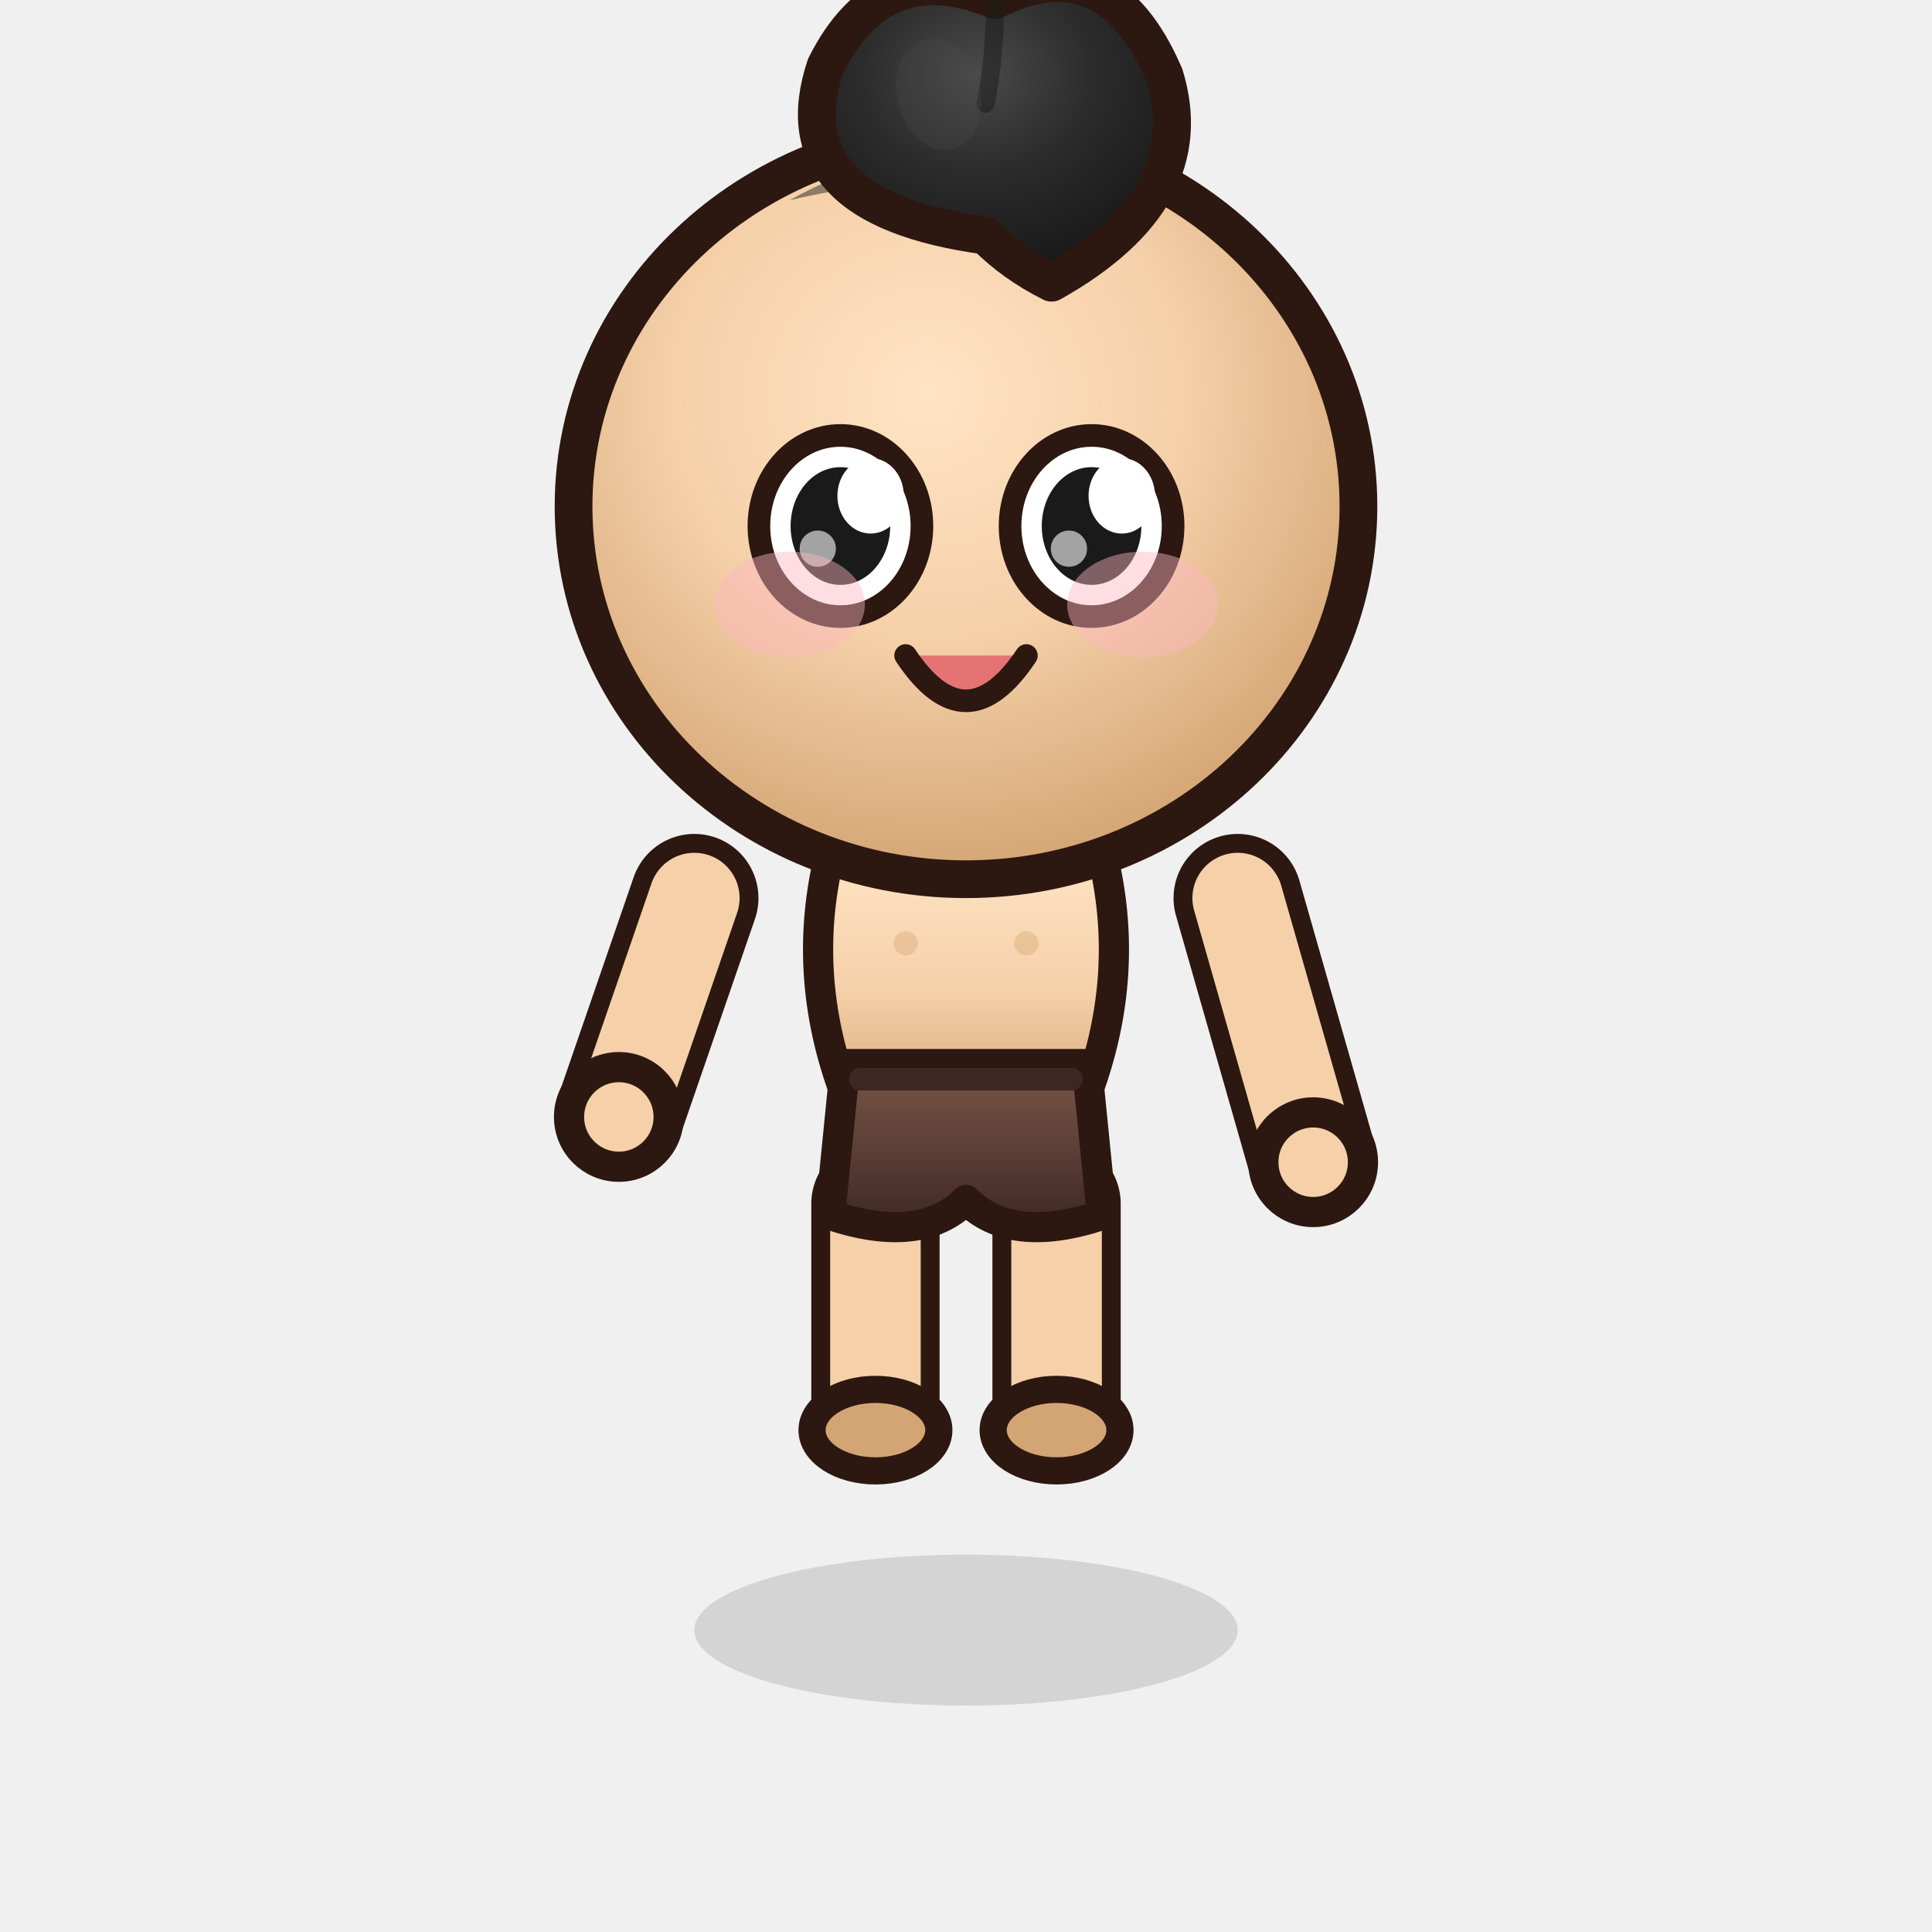
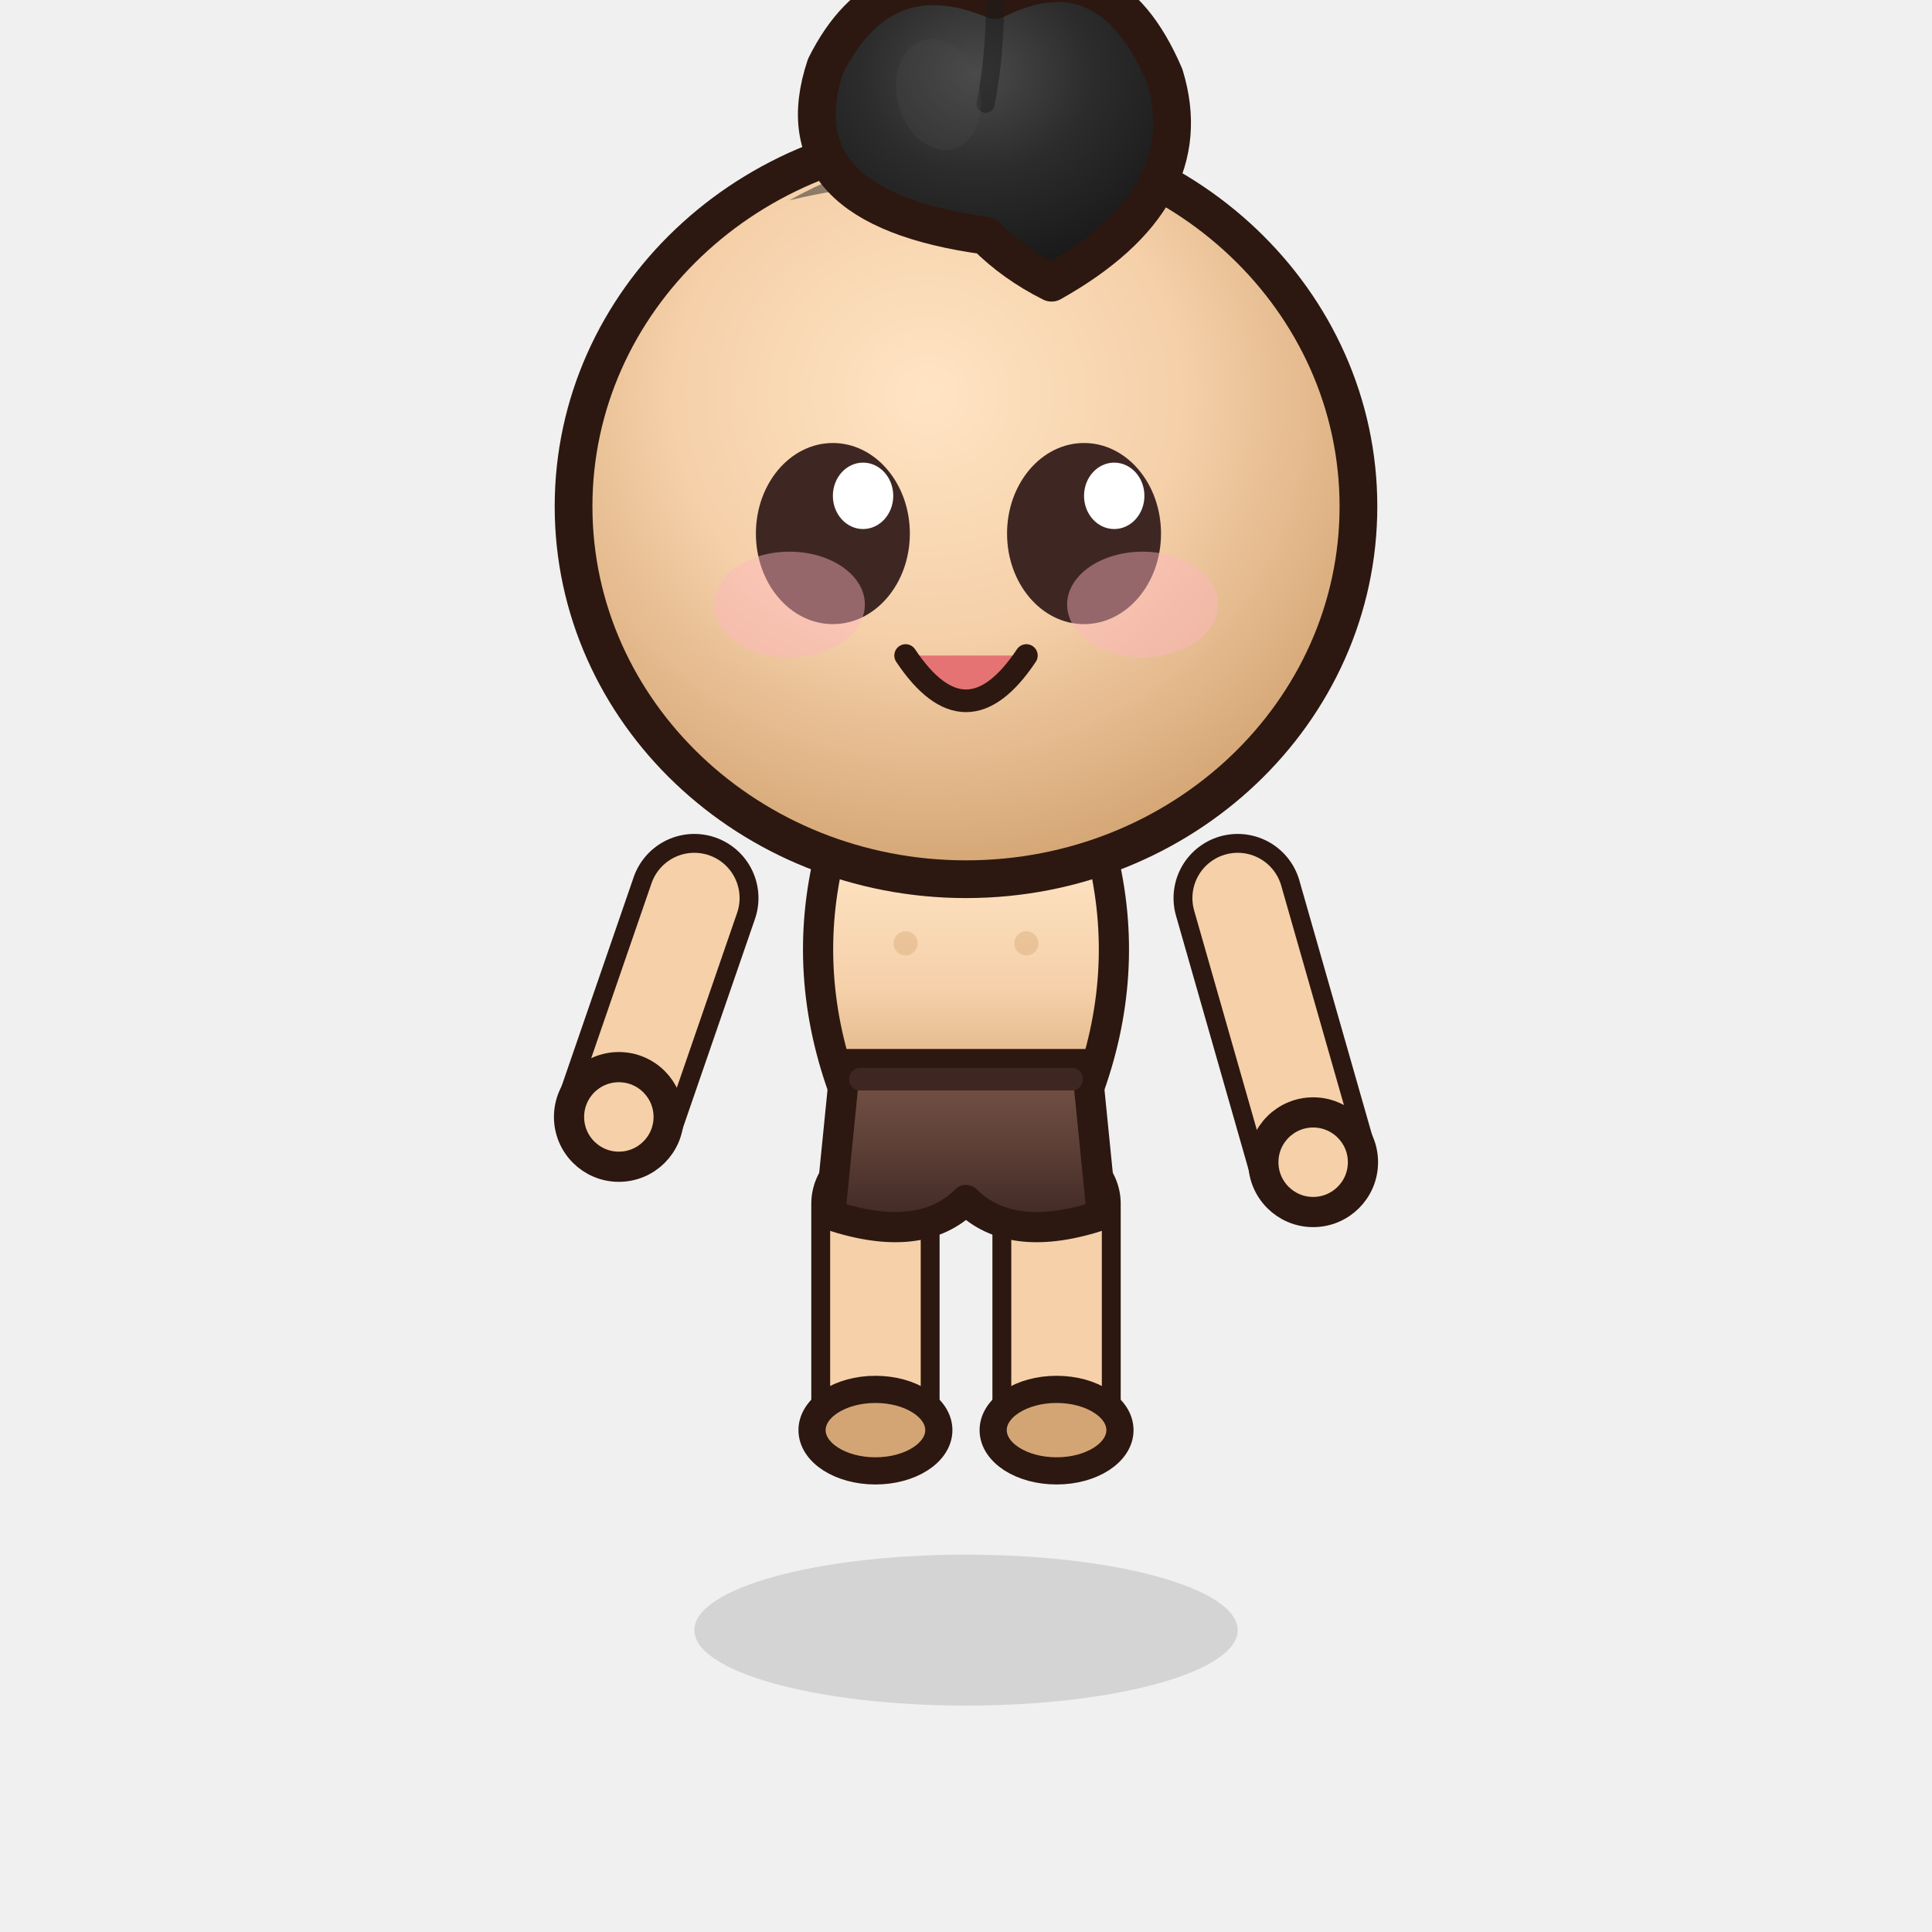
<svg xmlns="http://www.w3.org/2000/svg" viewBox="0 0 128 128" width="128" height="128" id="hero_f3">
  <defs>
    <filter id="blur">
      <feGaussianBlur stdDeviation="4" />
    </filter>
    <linearGradient id="bodyGrad" x1="0%" y1="0%" x2="0%" y2="100%">
      <stop offset="0%" stop-color="#FFE4C4" />
      <stop offset="50%" stop-color="#F5D0A9" />
      <stop offset="100%" stop-color="#D4A574" />
    </linearGradient>
    <linearGradient id="pantsGrad" x1="0%" y1="0%" x2="0%" y2="100%">
      <stop offset="0%" stop-color="#795548" />
      <stop offset="50%" stop-color="#5D4037" />
      <stop offset="100%" stop-color="#3E2723" />
    </linearGradient>
    <radialGradient id="headGrad" cx="45%" cy="35%" r="65%" fx="45%" fy="35%">
      <stop offset="0%" stop-color="#FFE4C4" />
      <stop offset="50%" stop-color="#F5D0A9" />
      <stop offset="100%" stop-color="#D4A574" />
    </radialGradient>
    <radialGradient id="headGradHair" cx="45%" cy="30%" r="65%" fx="45%" fy="30%">
      <stop offset="0%" stop-color="#4A4A4A" />
      <stop offset="50%" stop-color="#2C2C2C" />
      <stop offset="100%" stop-color="#1A1A1A" />
    </radialGradient>
  </defs>
  <ellipse cx="64" cy="108" rx="18" ry="5" fill="#000000" opacity="0.12" />
  <line x1="58" y1="79.75" x2="58" y2="93.75" stroke="#2C1810" stroke-width="8.5" stroke-linecap="round" />
  <line x1="58" y1="79.75" x2="58" y2="93.75" stroke="#F5D0A9" stroke-width="6" stroke-linecap="round" />
  <ellipse cx="58" cy="94.75" rx="4.2" ry="2.7" fill="#D4A574" stroke="#2C1810" stroke-width="1.8" />
  <line x1="70" y1="79.75" x2="70" y2="93.75" stroke="#2C1810" stroke-width="8.5" stroke-linecap="round" />
  <line x1="70" y1="79.75" x2="70" y2="93.75" stroke="#F5D0A9" stroke-width="6" stroke-linecap="round" />
  <ellipse cx="70" cy="94.75" rx="4.2" ry="2.7" fill="#D4A574" stroke="#2C1810" stroke-width="1.8" />
  <path d="M55 56.5       Q 53 64.5, 56 72.5       Q 64 76.5, 72 72.5       Q 75 64.5, 73 56.5 Z" fill="url(#bodyGrad)" stroke="#2C1810" stroke-width="2" stroke-linecap="round" stroke-linejoin="round" />
  <circle cx="60" cy="62.5" r="0.8" fill="#D4A574" opacity="0.4" />
  <circle cx="68" cy="62.5" r="0.8" fill="#D4A574" opacity="0.4" />
  <path d="M56 70.5       L55 80.5       Q 61 82.5, 64 79.5       Q 67 82.5, 73 80.5       L72 70.5 Z" fill="url(#pantsGrad)" stroke="#2C1810" stroke-width="2" stroke-linecap="round" stroke-linejoin="round" />
  <line x1="57" y1="71.5" x2="71" y2="71.5" stroke="#3E2723" stroke-width="1.5" stroke-linecap="round" />
  <line x1="46" y1="59.5" x2="41" y2="74" stroke="#2C1810" stroke-width="8.5" stroke-linecap="round" />
  <line x1="46" y1="59.5" x2="41" y2="74" stroke="#F5D0A9" stroke-width="6" stroke-linecap="round" />
  <circle cx="41" cy="74" r="3.3" fill="#F5D0A9" stroke="#2C1810" stroke-width="2" />
  <line x1="82" y1="59.5" x2="87" y2="77" stroke="#2C1810" stroke-width="8.5" stroke-linecap="round" />
  <line x1="82" y1="59.5" x2="87" y2="77" stroke="#F5D0A9" stroke-width="6" stroke-linecap="round" />
  <circle cx="87" cy="77" r="3.3" fill="#F5D0A9" stroke="#2C1810" stroke-width="2" />
  <ellipse cx="64" cy="33.55" rx="26" ry="24.7" fill="url(#headGrad)" stroke="#2C1810" stroke-width="2.5" stroke-linecap="round" stroke-linejoin="round" />
  <path d="M52.3 13.27       Q 58.8 9.63, 65.3 10.15       Q 71.8 10.67, 75.7 14.83       Q 71.8 12.23, 65.3 12.23       Q 58.8 11.71, 52.3 13.27 Z" fill="url(#headGradHair)" opacity="0.5" />
  <path d="       M65.3 15.61       Q 51.572 13.738,         54.692 4.378       Q 58.436 -3.11,         65.924 0.01       Q 73.412 -3.734,         77.156 5.002       Q 79.652 13.114,         69.668 18.73       Q 67.172 17.482,         65.3 15.61 Z" fill="url(#headGradHair)" stroke="#2C1810" stroke-width="2.5" stroke-linecap="round" stroke-linejoin="round" />
  <path d="M65.924 0.01       Q 65.924 3.754,         65.3 6.874" fill="none" stroke="#1A1A1A" stroke-width="1.2" stroke-linecap="round" opacity="0.5" />
  <ellipse cx="62.18" cy="6.25" rx="2.746" ry="3.744" fill="#4A4A4A" opacity="0.25" transform="rotate(-15 62.18 6.25)" />
-   <ellipse cx="55.68" cy="34.85" rx="5.4" ry="6" fill="#FFFFFF" stroke="#2C1810" stroke-width="1.5" />
-   <ellipse cx="55.68" cy="34.85" rx="3.3" ry="3.9" fill="#1A1A1A" />
-   <ellipse cx="57.68" cy="32.85" rx="2.2" ry="2.5" fill="#FFFFFF" />
-   <ellipse cx="54.18" cy="36.35" rx="1.2" ry="1.2" fill="#FFFFFF" opacity="0.6" />
-   <ellipse cx="72.32" cy="34.85" rx="5.4" ry="6" fill="#FFFFFF" stroke="#2C1810" stroke-width="1.5" />
-   <ellipse cx="72.32" cy="34.85" rx="3.3" ry="3.9" fill="#1A1A1A" />
-   <ellipse cx="74.32" cy="32.85" rx="2.2" ry="2.5" fill="#FFFFFF" />
-   <ellipse cx="70.82" cy="36.35" rx="1.2" ry="1.2" fill="#FFFFFF" opacity="0.6" />
+   <ellipse cx="55.18" cy="35.35" rx="5.1" ry="6" fill="#3E2723" />
+   <ellipse cx="57.18" cy="32.85" rx="2" ry="2.2" fill="#FFFFFF" />
+   <ellipse cx="71.82" cy="35.35" rx="5.1" ry="6" fill="#3E2723" />
+   <ellipse cx="73.82" cy="32.85" rx="2" ry="2.2" fill="#FFFFFF" />
  <path d="M60 43.43 Q 64 49.43, 68 43.43" fill="#E57373" stroke="#2C1810" stroke-width="1.5" stroke-linecap="round" />
  <ellipse cx="52.3" cy="40.05" rx="5" ry="3.5" fill="#FFB6C1" opacity="0.45" />
  <ellipse cx="75.7" cy="40.05" rx="5" ry="3.5" fill="#FFB6C1" opacity="0.45" />
</svg>
